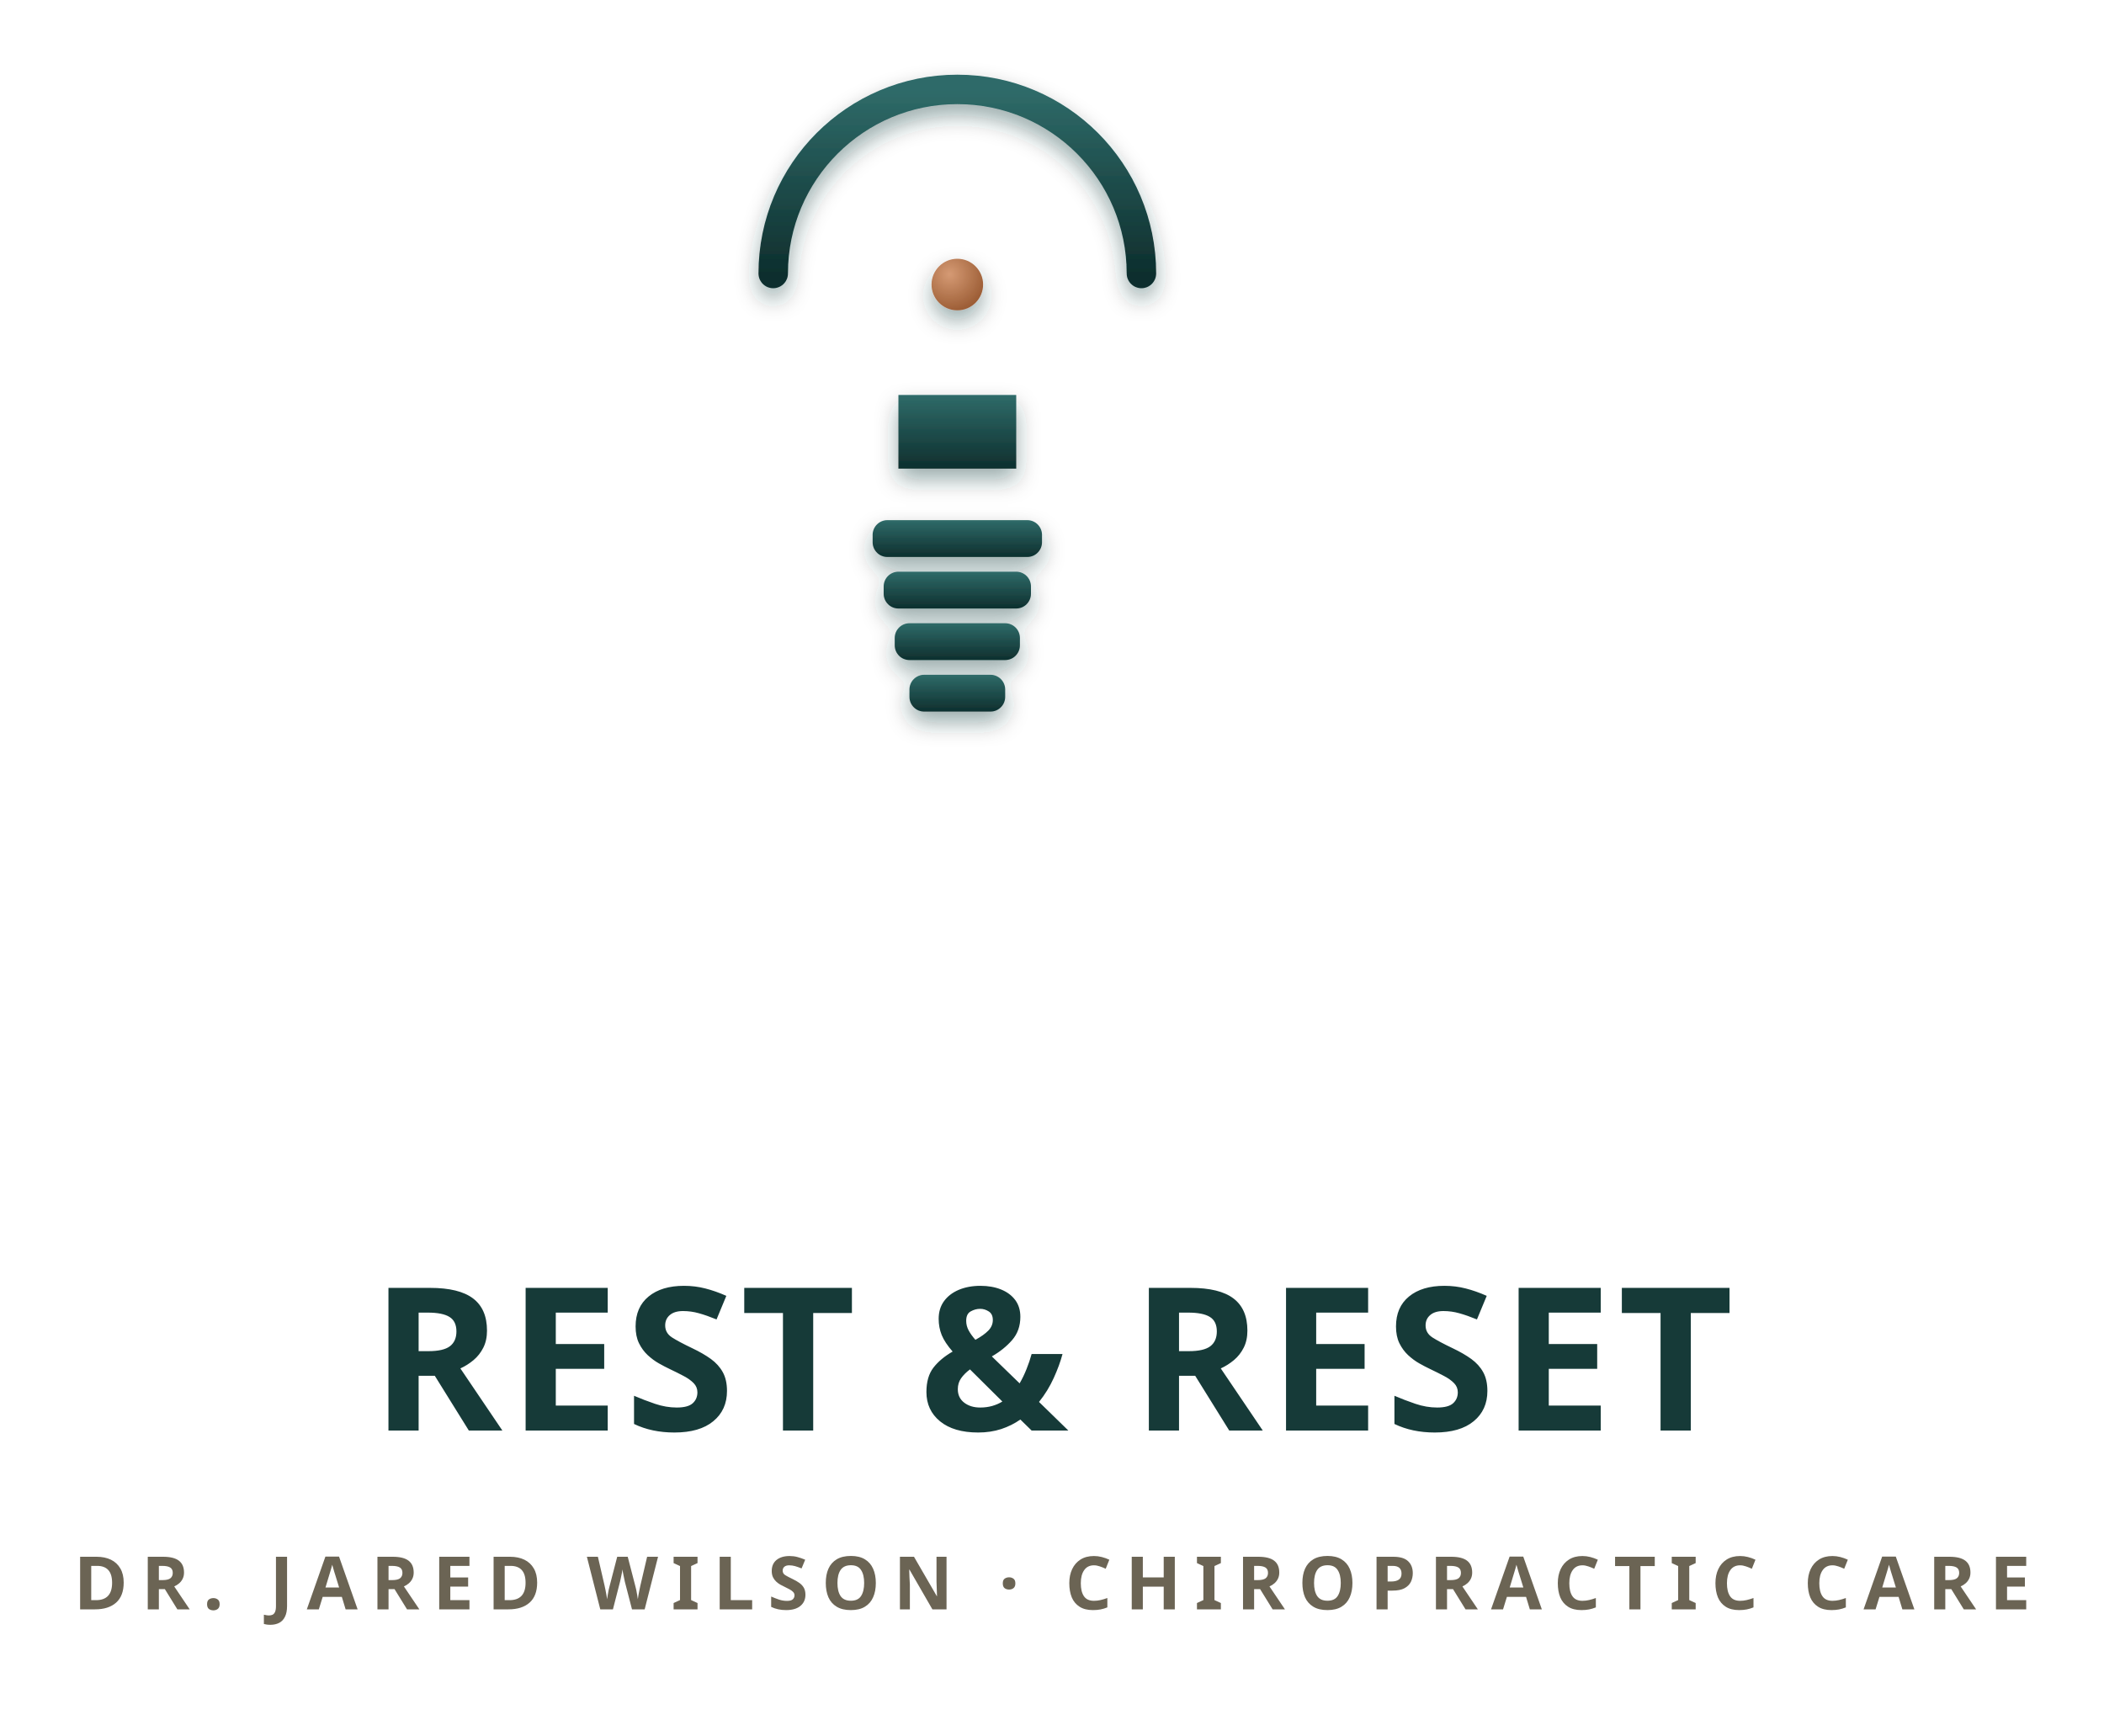
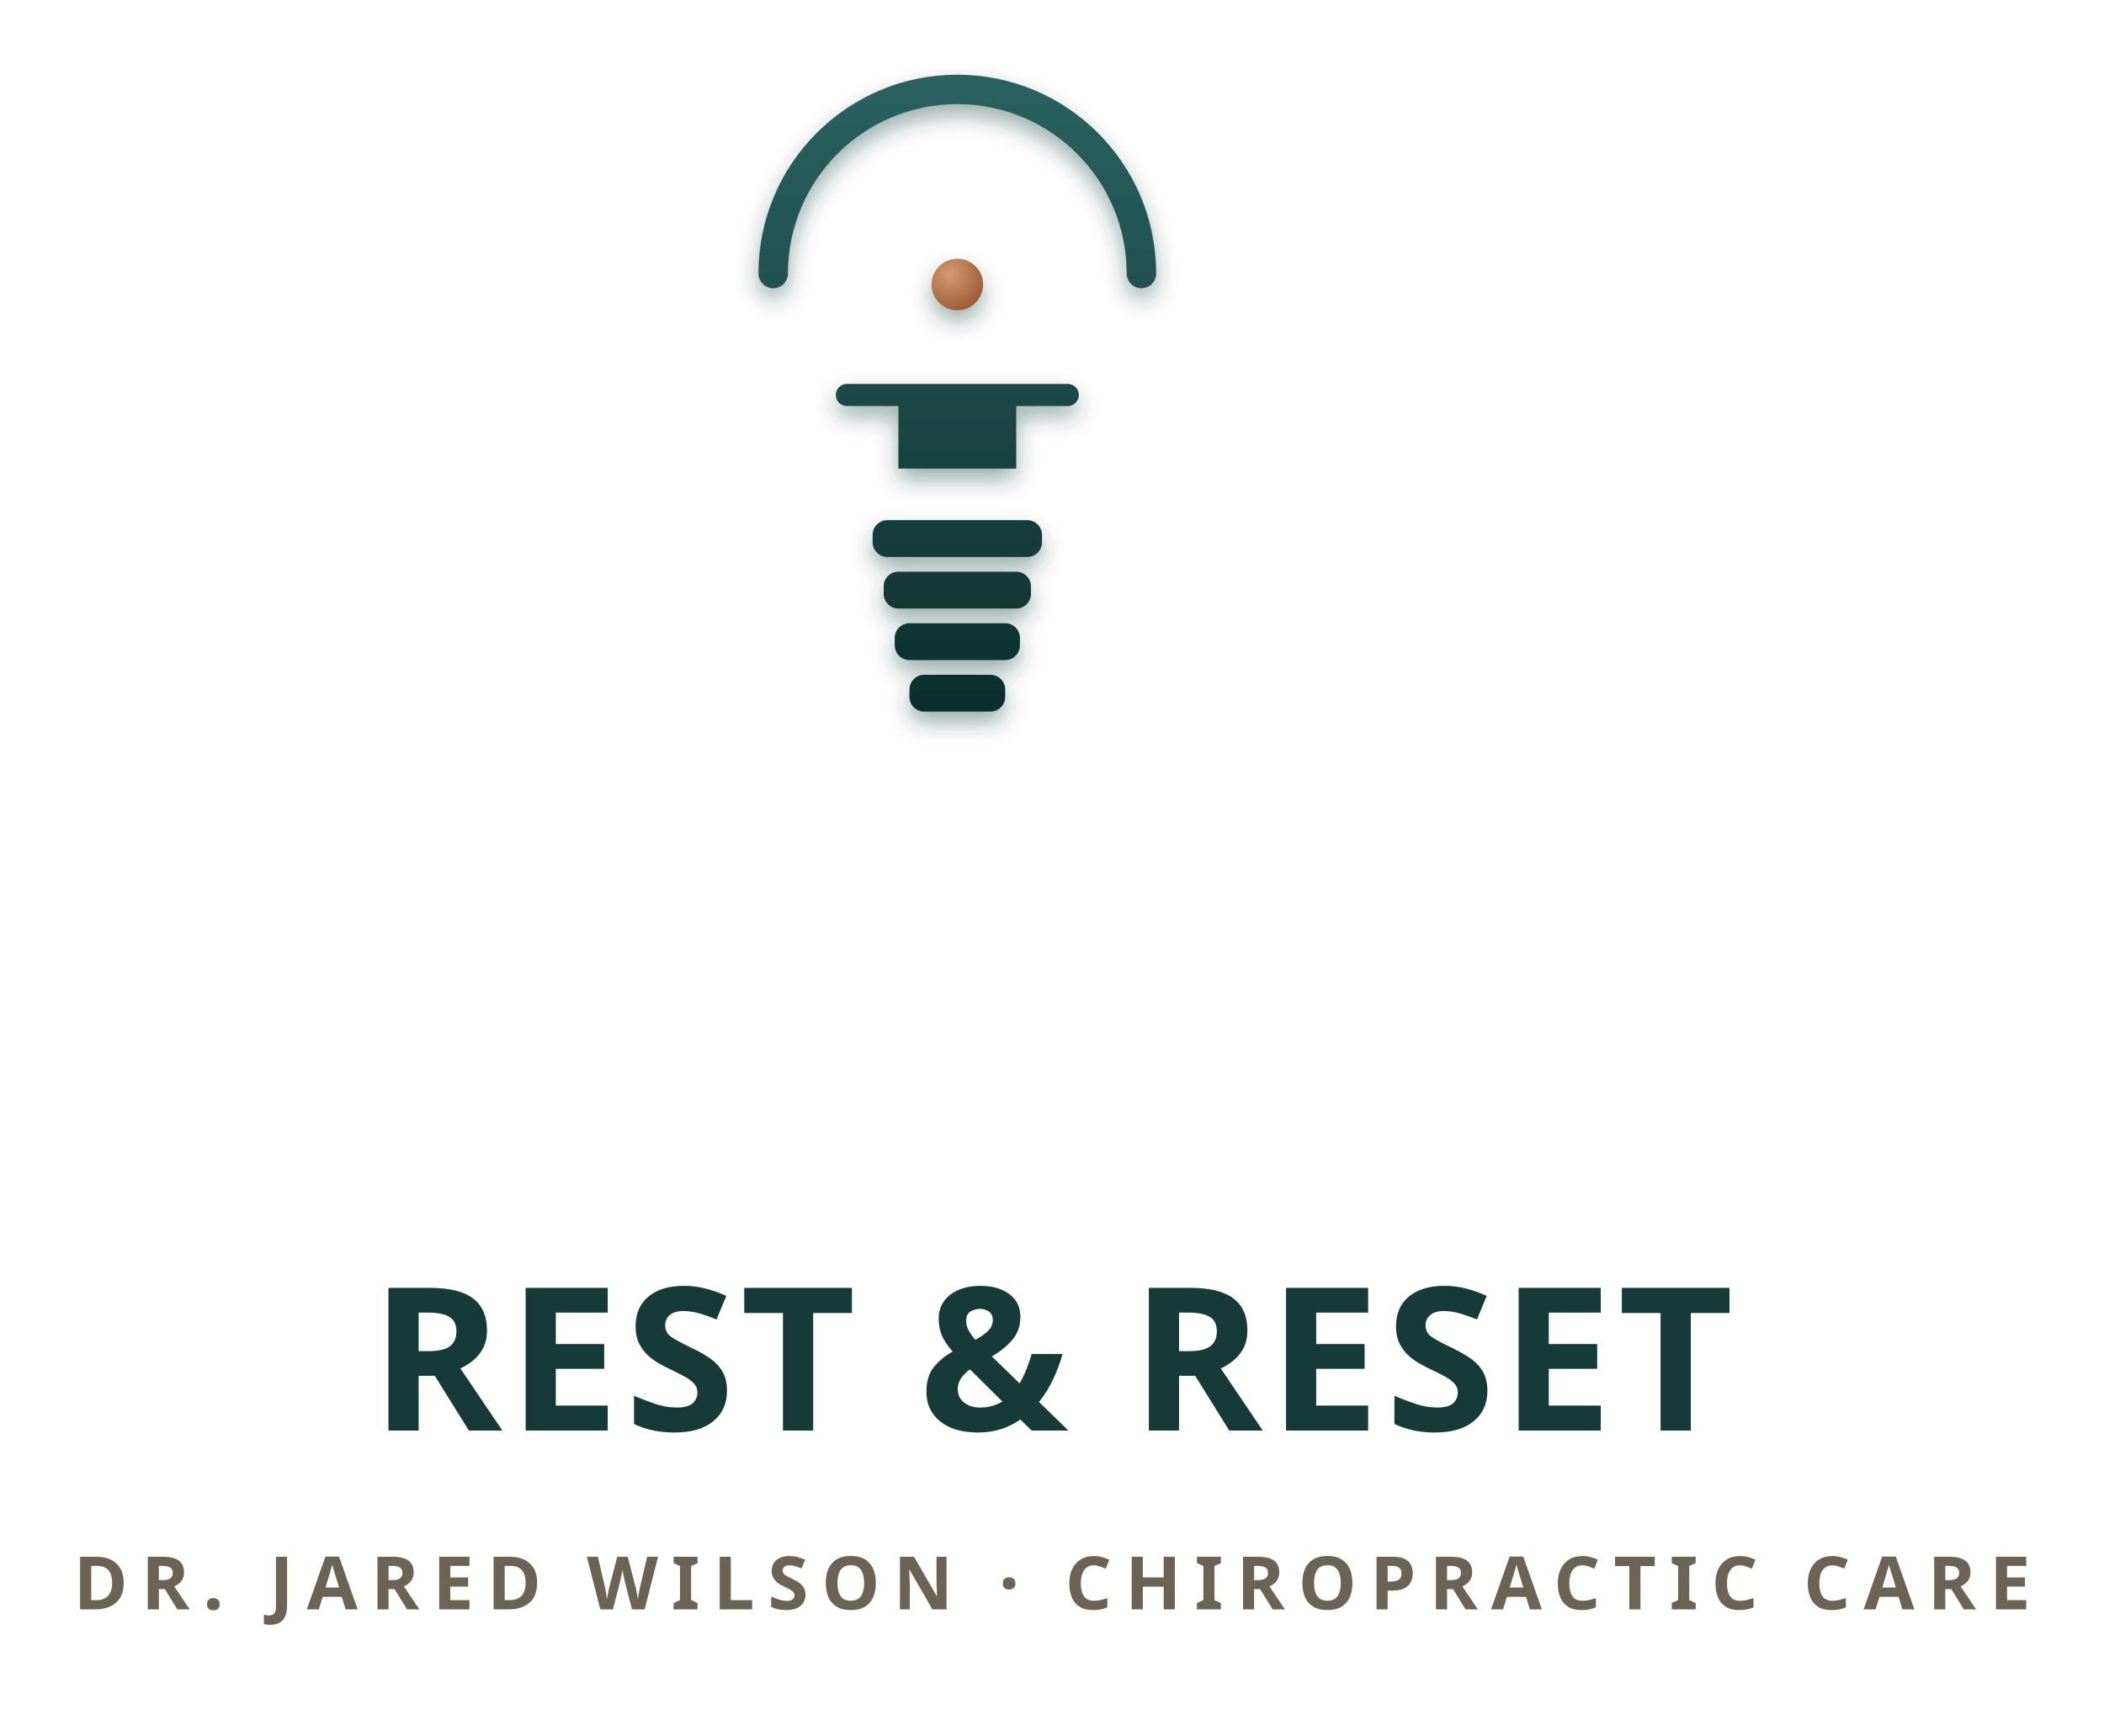
<svg xmlns="http://www.w3.org/2000/svg" viewBox="0 0 400 330">
  <defs>
-     <linearGradient id="tg" x1="0" y1="0" x2="0" y2="1">
+     <linearGradient id="tg" gradientUnits="userSpaceOnUse" x1="100" y1="0" x2="100" y2="200">
      <stop offset="0" stop-color="#2F6B69" />
      <stop offset="1" stop-color="#0E2F2E" />
    </linearGradient>
    <radialGradient id="cg" cx="35%" cy="30%" r="75%">
      <stop offset="0" stop-color="#D59A74" />
      <stop offset="1" stop-color="#9A5B33" />
    </radialGradient>
    <filter id="sh" x="-30%" y="-30%" width="160%" height="160%">
      <feDropShadow dx="0" dy="3" stdDeviation="3" flood-color="#0E2F2E" flood-opacity="0.4" />
    </filter>
  </defs>
  <g transform="translate(140 10) scale(0.7) translate(-40 -25)">
    <g filter="url(#sh)">
      <path d="M50,85 A50,50 0 0 1 150,85" fill="none" stroke="url(#tg)" stroke-width="8" stroke-linecap="round" />
      <circle cx="100" cy="88" r="7" fill="url(#cg)" />
      <line x1="70" y1="118" x2="130" y2="118" stroke="url(#tg)" stroke-width="6" stroke-linecap="round" />
      <rect x="84" y="118" width="32" height="20" fill="url(#tg)" />
      <rect x="77" y="152" width="46" height="10" rx="4" fill="url(#tg)" />
      <rect x="80" y="166" width="40" height="10" rx="4" fill="url(#tg)" />
      <rect x="83" y="180" width="34" height="10" rx="4" fill="url(#tg)" />
      <rect x="87" y="194" width="26" height="10" rx="4" fill="url(#tg)" />
    </g>
  </g>
  <text x="200" y="272" text-anchor="middle" font-family="Archivo, sans-serif" font-weight="600" font-size="38" letter-spacing="1" fill="#163A38">REST &amp; RESET</text>
  <text x="200" y="306" text-anchor="middle" font-family="Archivo, sans-serif" font-weight="600" font-size="14" letter-spacing="2.5" fill="#6B6454">DR. JARED WILSON · CHIROPRACTIC CARE</text>
</svg>
